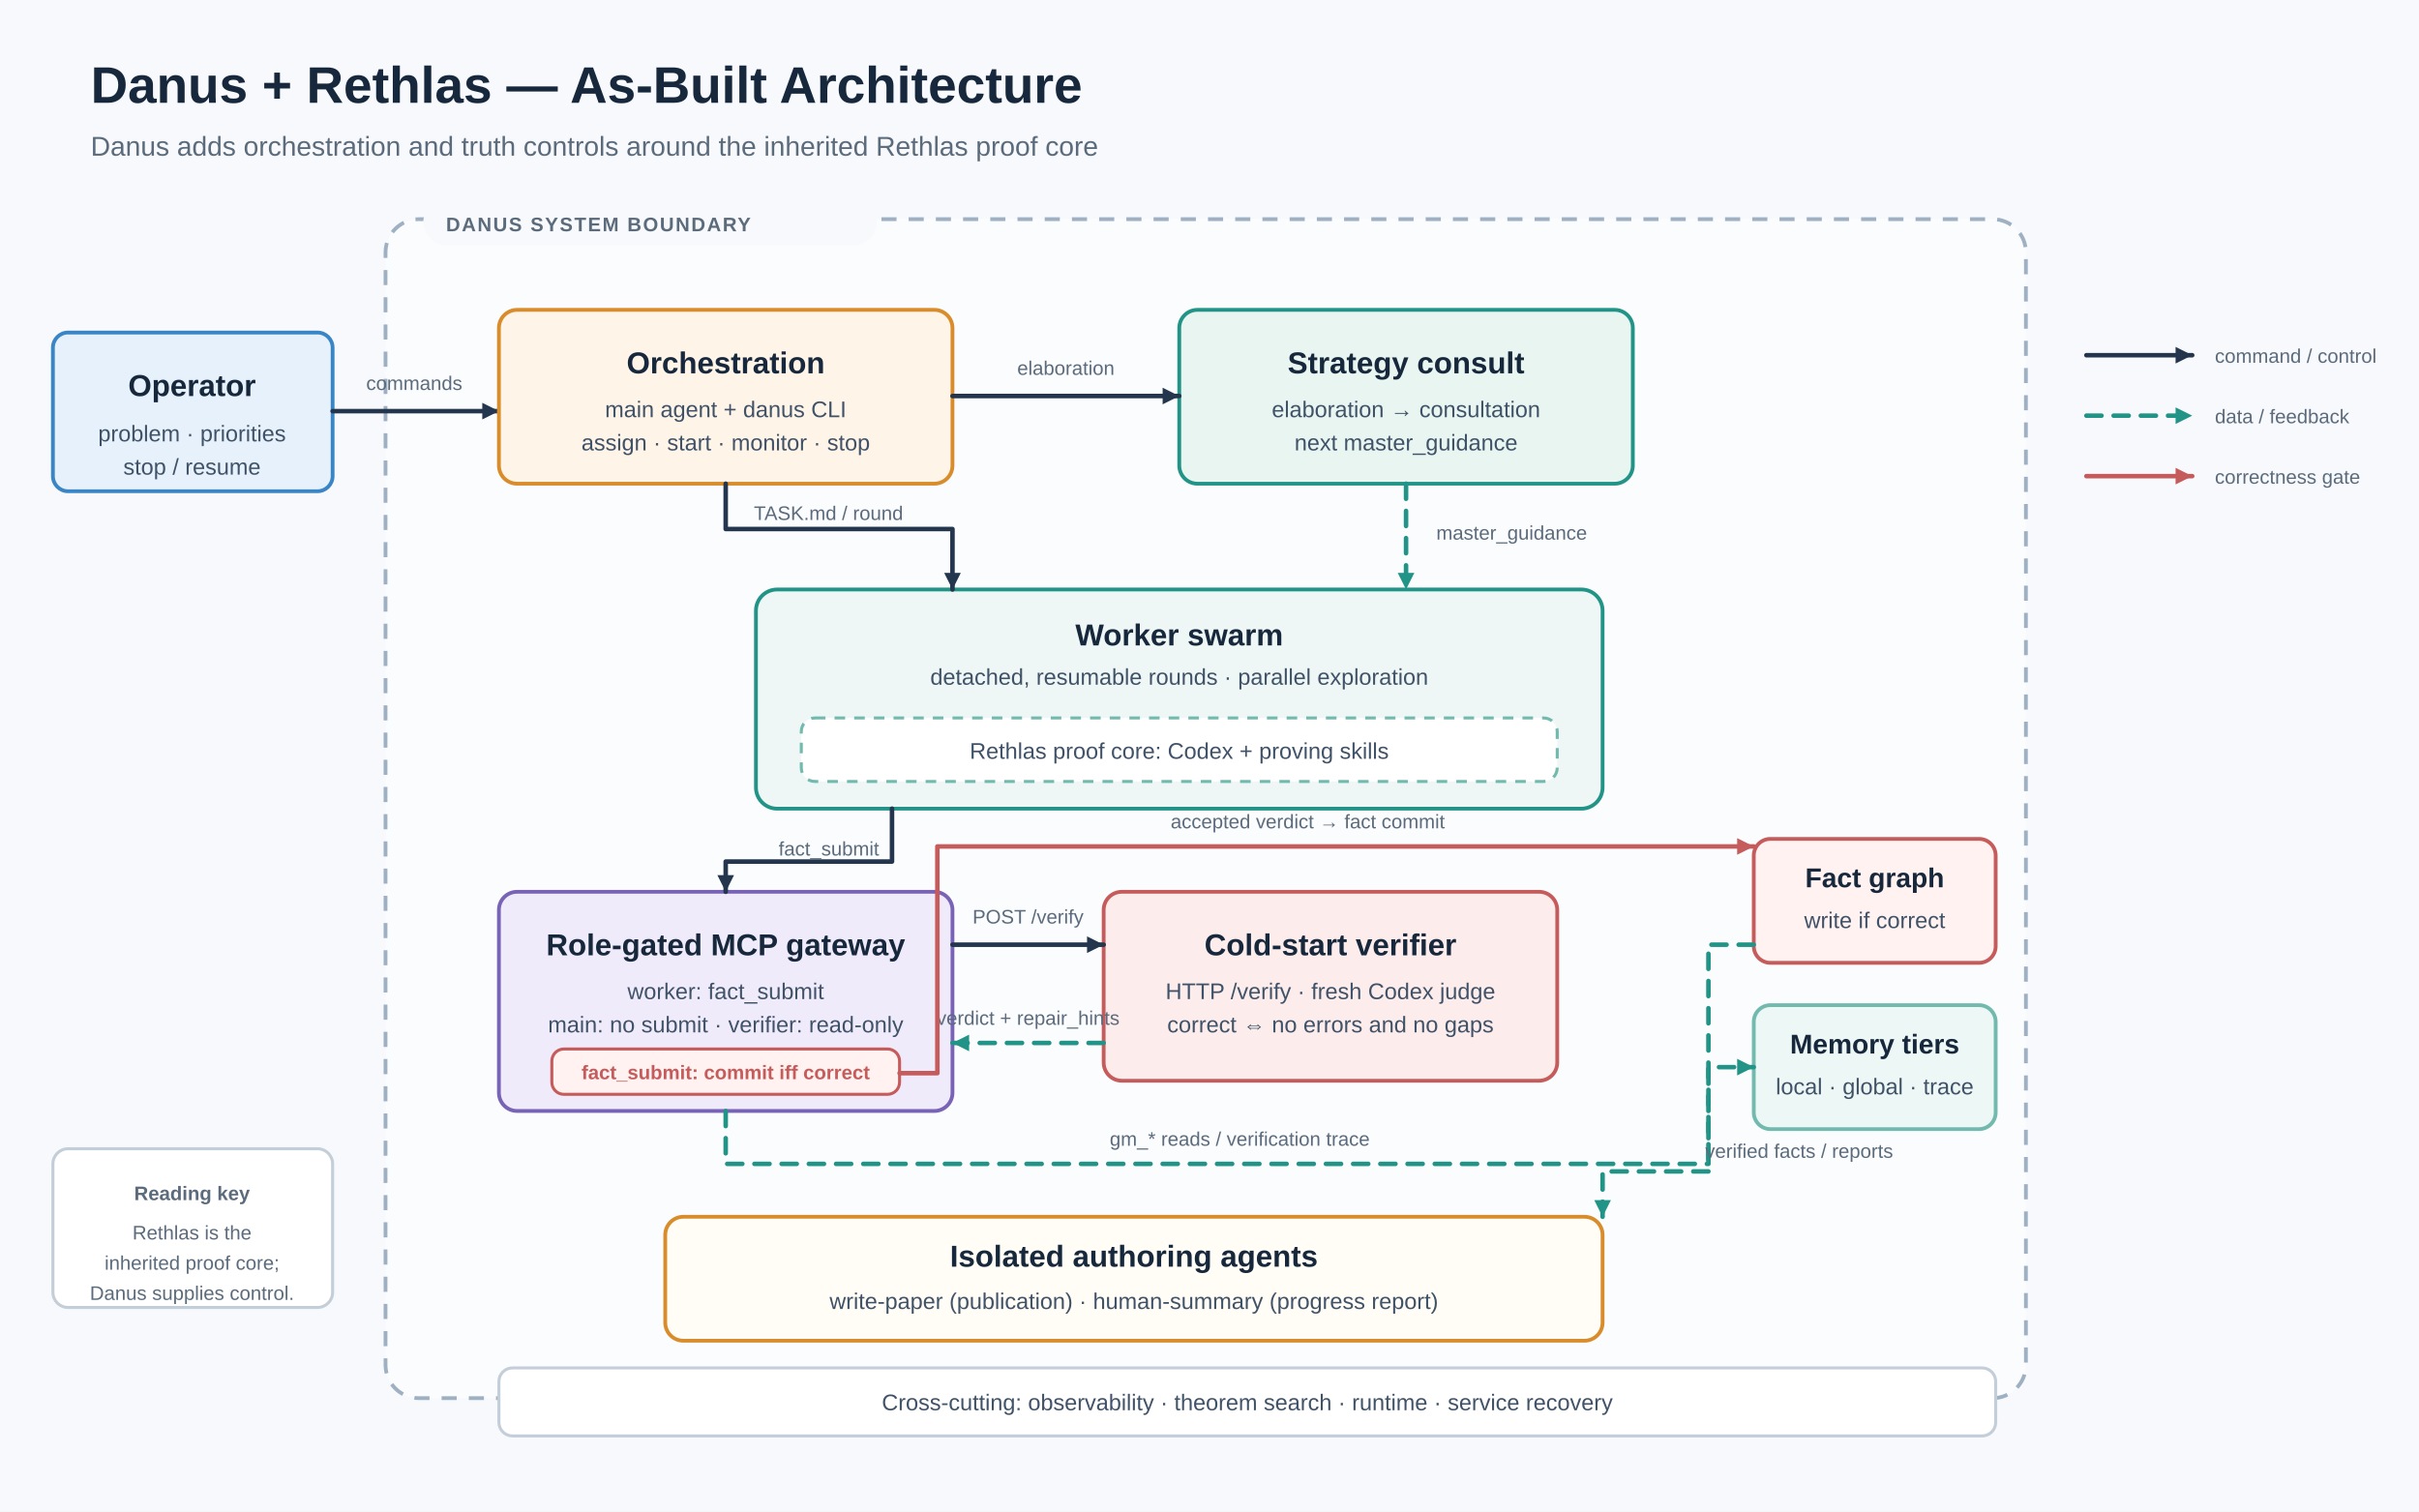
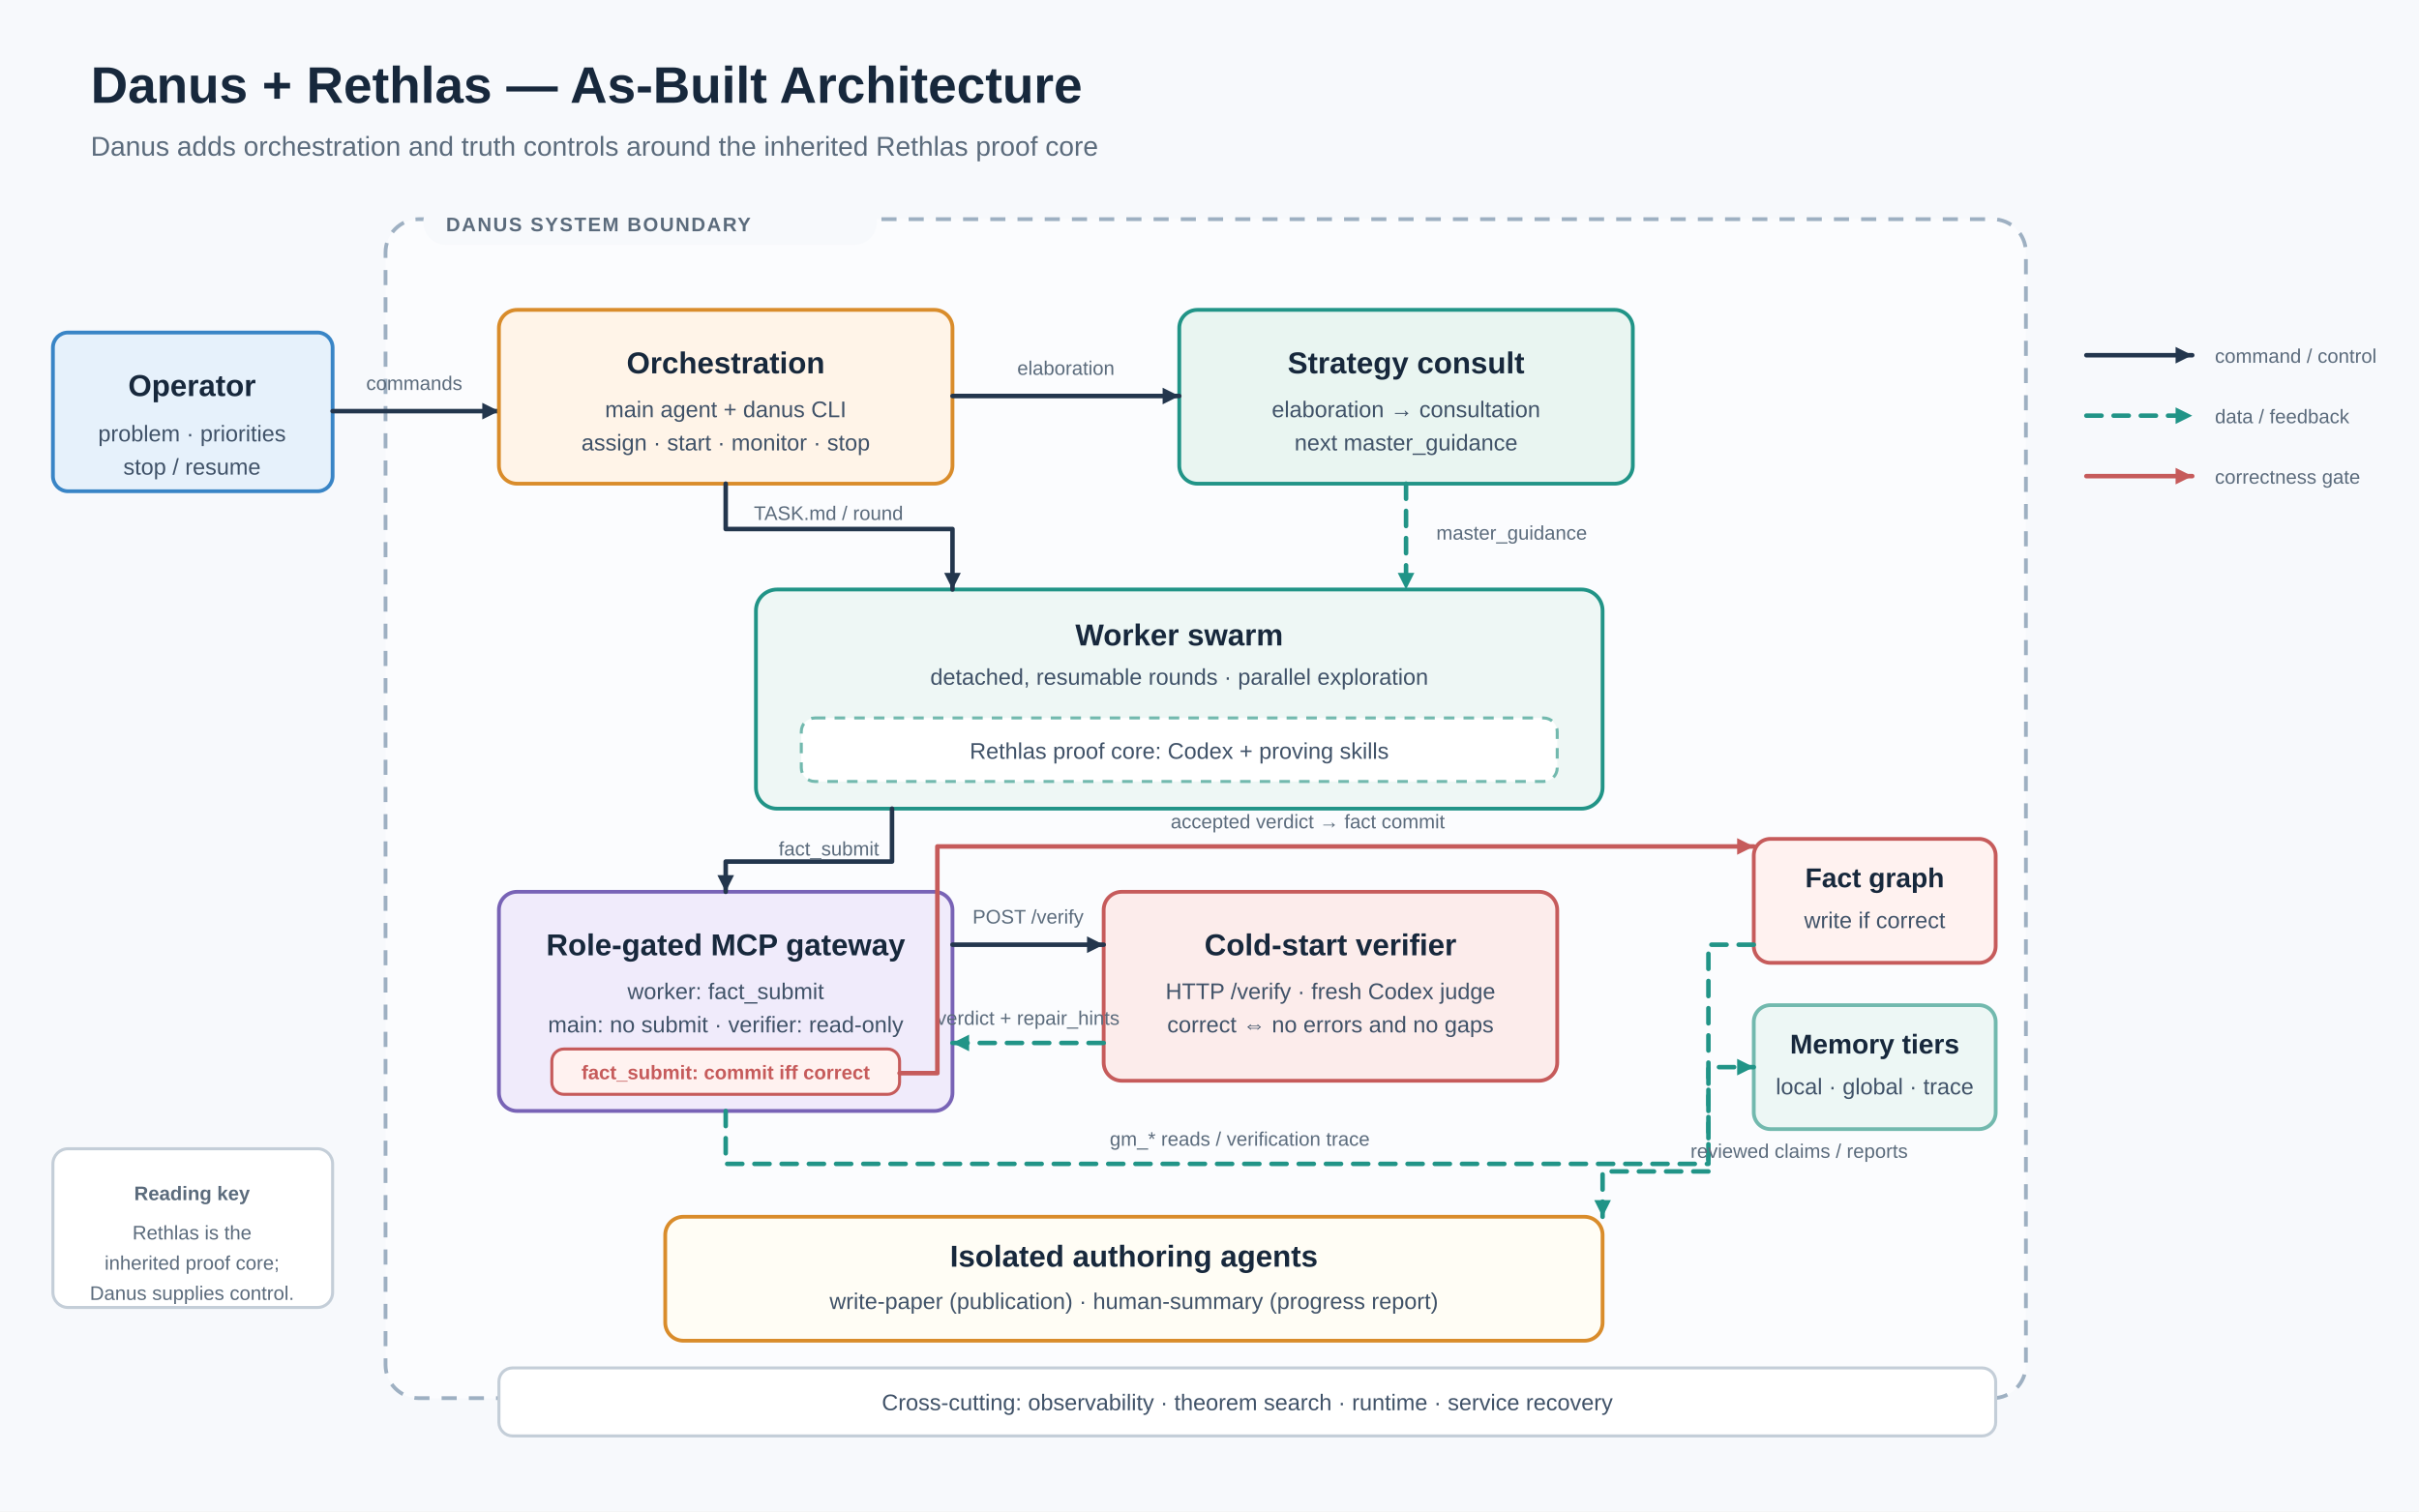
<svg xmlns="http://www.w3.org/2000/svg" width="1600" height="1000" viewBox="0 0 1600 1000">
  <defs>
    <style>
    .title{font:700 34px Arial,sans-serif;fill:#17283c}.subtitle{font:400 18px Arial,sans-serif;fill:#5b6b7c}
    .label{font:700 20px Arial,sans-serif;fill:#17283c}.body{font:400 15px Arial,sans-serif;fill:#405268}.small{font:400 13px Arial,sans-serif;fill:#5b6b7c}
    .scope{fill:#fbfcfe;stroke:#9eb0c2;stroke-width:2.5;stroke-dasharray:10 8}.box{stroke-width:2.5}.navy{stroke:#23364d;stroke-width:3;fill:none;stroke-linecap:round;stroke-linejoin:round}.teal{stroke:#219487;stroke-width:3;stroke-dasharray:10 8;fill:none;stroke-linecap:round;stroke-linejoin:round}.red{stroke:#c65b5b;stroke-width:3;fill:none;stroke-linecap:round;stroke-linejoin:round}.orange{stroke:#d98c2b;stroke-width:3;fill:none;stroke-linecap:round;stroke-linejoin:round}
    .ah-navy{fill:#23364d}.ah-teal{fill:#219487}.ah-red{fill:#c65b5b}.ah-orange{fill:#d98c2b}
  </style>
  </defs>
  <rect width="1600" height="1000" fill="#f7f9fc" />
  <text x="60" y="68" class="title">Danus + Rethlas — As-Built Architecture</text>
  <text x="60" y="103" class="subtitle">Danus adds orchestration and truth controls around the inherited Rethlas proof core</text>
  <rect x="255" y="145" width="1085" height="780" rx="22" class="scope" />
  <rect x="280" y="132" width="300" height="30" rx="15" fill="#f7f9fc" />
  <text x="295" y="153" class="small" style="font-weight:700;letter-spacing:1px">DANUS SYSTEM BOUNDARY</text>
  <rect x="35" y="220" width="185" height="105" rx="10" fill="#e6f1fb" stroke="#3985c6" class="box" />
  <text x="127" y="262" text-anchor="middle" class="label">Operator</text>
  <text x="127" y="292" text-anchor="middle" class="body">problem · priorities</text>
  <text x="127" y="314" text-anchor="middle" class="body">stop / resume</text>
  <path d="M220 272H330" class="navy" />
  <polygon points="330,272 319,266.5 319,277.5" class="ah-navy" />
  <text x="274" y="258" text-anchor="middle" class="small">commands</text>
  <rect x="330" y="205" width="300" height="115" rx="12" fill="#fff4e8" stroke="#d98c2b" class="box" />
  <text x="480" y="247" text-anchor="middle" class="label">Orchestration</text>
  <text x="480" y="276" text-anchor="middle" class="body">main agent + danus CLI</text>
  <text x="480" y="298" text-anchor="middle" class="body">assign · start · monitor · stop</text>
  <rect x="780" y="205" width="300" height="115" rx="12" fill="#e9f5f1" stroke="#219487" class="box" />
  <text x="930" y="247" text-anchor="middle" class="label">Strategy consult</text>
  <text x="930" y="276" text-anchor="middle" class="body">elaboration → consultation</text>
  <text x="930" y="298" text-anchor="middle" class="body">next master_guidance</text>
  <path d="M630 262H780" class="navy" />
  <polygon points="780,262 769,256.5 769,267.5" class="ah-navy" />
  <text x="705" y="248" text-anchor="middle" class="small">elaboration</text>
  <rect x="500" y="390" width="560" height="145" rx="14" fill="#eef7f5" stroke="#219487" class="box" />
  <text x="780" y="427" text-anchor="middle" class="label">Worker swarm</text>
  <text x="780" y="453" text-anchor="middle" class="body">detached, resumable rounds · parallel exploration</text>
  <rect x="530" y="475" width="500" height="42" rx="9" fill="#ffffff" stroke="#72b9ae" stroke-width="2" stroke-dasharray="7 6" />
  <text x="780" y="502" text-anchor="middle" class="body">Rethlas proof core: Codex + proving skills</text>
  <path d="M480 320V350H630V390" class="navy" />
  <polygon points="630,390 624.5,379 635.5,379" class="ah-navy" />
  <text x="548" y="344" text-anchor="middle" class="small">TASK.md / round</text>
  <path d="M930 320V390" class="teal" />
  <polygon points="930,390 924.5,379 935.5,379" class="ah-teal" />
  <text x="950" y="357" class="small">master_guidance</text>
  <rect x="330" y="590" width="300" height="145" rx="12" fill="#f0ebfb" stroke="#7863b6" class="box" />
  <text x="480" y="632" text-anchor="middle" class="label">Role-gated MCP gateway</text>
  <text x="480" y="661" text-anchor="middle" class="body">worker: fact_submit</text>
  <text x="480" y="683" text-anchor="middle" class="body">main: no submit · verifier: read-only</text>
  <rect x="365" y="694" width="230" height="30" rx="8" fill="#fff2f0" stroke="#c65b5b" stroke-width="2" />
  <text x="480" y="714" text-anchor="middle" class="small" style="font-weight:700;fill:#c65b5b">fact_submit: commit iff correct</text>
  <rect x="730" y="590" width="300" height="125" rx="12" fill="#fceceb" stroke="#c65b5b" class="box" />
  <text x="880" y="632" text-anchor="middle" class="label">Cold-start verifier</text>
  <text x="880" y="661" text-anchor="middle" class="body">HTTP /verify · fresh Codex judge</text>
  <text x="880" y="683" text-anchor="middle" class="body">correct ⇔ no errors and no gaps</text>
  <rect x="1160" y="555" width="160" height="82" rx="11" fill="#fff2f0" stroke="#c65b5b" class="box" />
  <text x="1240" y="587" text-anchor="middle" class="label" style="font-size:18px">Fact graph</text>
  <text x="1240" y="614" text-anchor="middle" class="body">write if correct</text>
  <rect x="1160" y="665" width="160" height="82" rx="11" fill="#edf7f5" stroke="#72b9ae" class="box" />
  <text x="1240" y="697" text-anchor="middle" class="label" style="font-size:18px">Memory tiers</text>
  <text x="1240" y="724" text-anchor="middle" class="body">local · global · trace</text>
  <path d="M590 535V570H480V590" class="navy" />
  <polygon points="480,590 474.5,579 485.5,579" class="ah-navy" />
  <text x="515" y="566" class="small">fact_submit</text>
  <path d="M630 625H730" class="navy" />
  <polygon points="730,625 719,619.5 719,630.5" class="ah-navy" />
  <text x="680" y="611" text-anchor="middle" class="small">POST /verify</text>
  <path d="M730 690H630" class="teal" />
  <polygon points="630,690 641,684.5 641,695.5" class="ah-teal" />
  <text x="680" y="678" text-anchor="middle" class="small">verdict + repair_hints</text>
  <path d="M595 710H620V560H1160" class="red" />
  <polygon points="1160,560 1149,554.5 1149,565.5" class="ah-red" />
  <text x="865" y="548" text-anchor="middle" class="small">accepted verdict → fact commit</text>
  <path d="M480 735V770H1130V706H1160" class="teal" />
  <polygon points="1160,706 1149,700.5 1149,711.5" class="ah-teal" />
  <text x="820" y="758" text-anchor="middle" class="small">gm_* reads / verification trace</text>
  <rect x="440" y="805" width="620" height="82" rx="12" fill="#fffdf5" stroke="#d98c2b" class="box" />
  <text x="750" y="838" text-anchor="middle" class="label">Isolated authoring agents</text>
  <text x="750" y="866" text-anchor="middle" class="body">write-paper (publication) · human-summary (progress report)</text>
  <path d="M1160 625H1130V775H1060V805" class="teal" />
  <polygon points="1060,805 1054.5,794 1065.5,794" class="ah-teal" />
-   <text x="1190" y="766" text-anchor="middle" class="small">verified facts / reports</text>
+   <text x="1190" y="766" text-anchor="middle" class="small">reviewed claims / reports</text>
  <rect x="330" y="905" width="990" height="45" rx="9" fill="#ffffff" stroke="#c4ced8" stroke-width="2" />
  <text x="825" y="933" text-anchor="middle" class="body">Cross-cutting: observability · theorem search · runtime · service recovery</text>
  <path d="M1380 235H1450" class="navy" />
  <polygon points="1450,235 1439,229.5 1439,240.5" class="ah-navy" />
  <text x="1465" y="240" class="small">command / control</text>
  <path d="M1380 275H1450" class="teal" />
  <polygon points="1450,275 1439,269.5 1439,280.5" class="ah-teal" />
  <text x="1465" y="280" class="small">data / feedback</text>
  <path d="M1380 315H1450" class="red" />
  <polygon points="1450,315 1439,309.5 1439,320.5" class="ah-red" />
  <text x="1465" y="320" class="small">correctness gate</text>
  <rect x="35" y="760" width="185" height="105" rx="10" fill="#fff" stroke="#c4ced8" stroke-width="2" />
  <text x="127" y="794" text-anchor="middle" class="small" style="font-weight:700">Reading key</text>
  <text x="127" y="820" text-anchor="middle" class="small">Rethlas is the</text>
  <text x="127" y="840" text-anchor="middle" class="small">inherited proof core;</text>
  <text x="127" y="860" text-anchor="middle" class="small">Danus supplies control.</text>
</svg>
